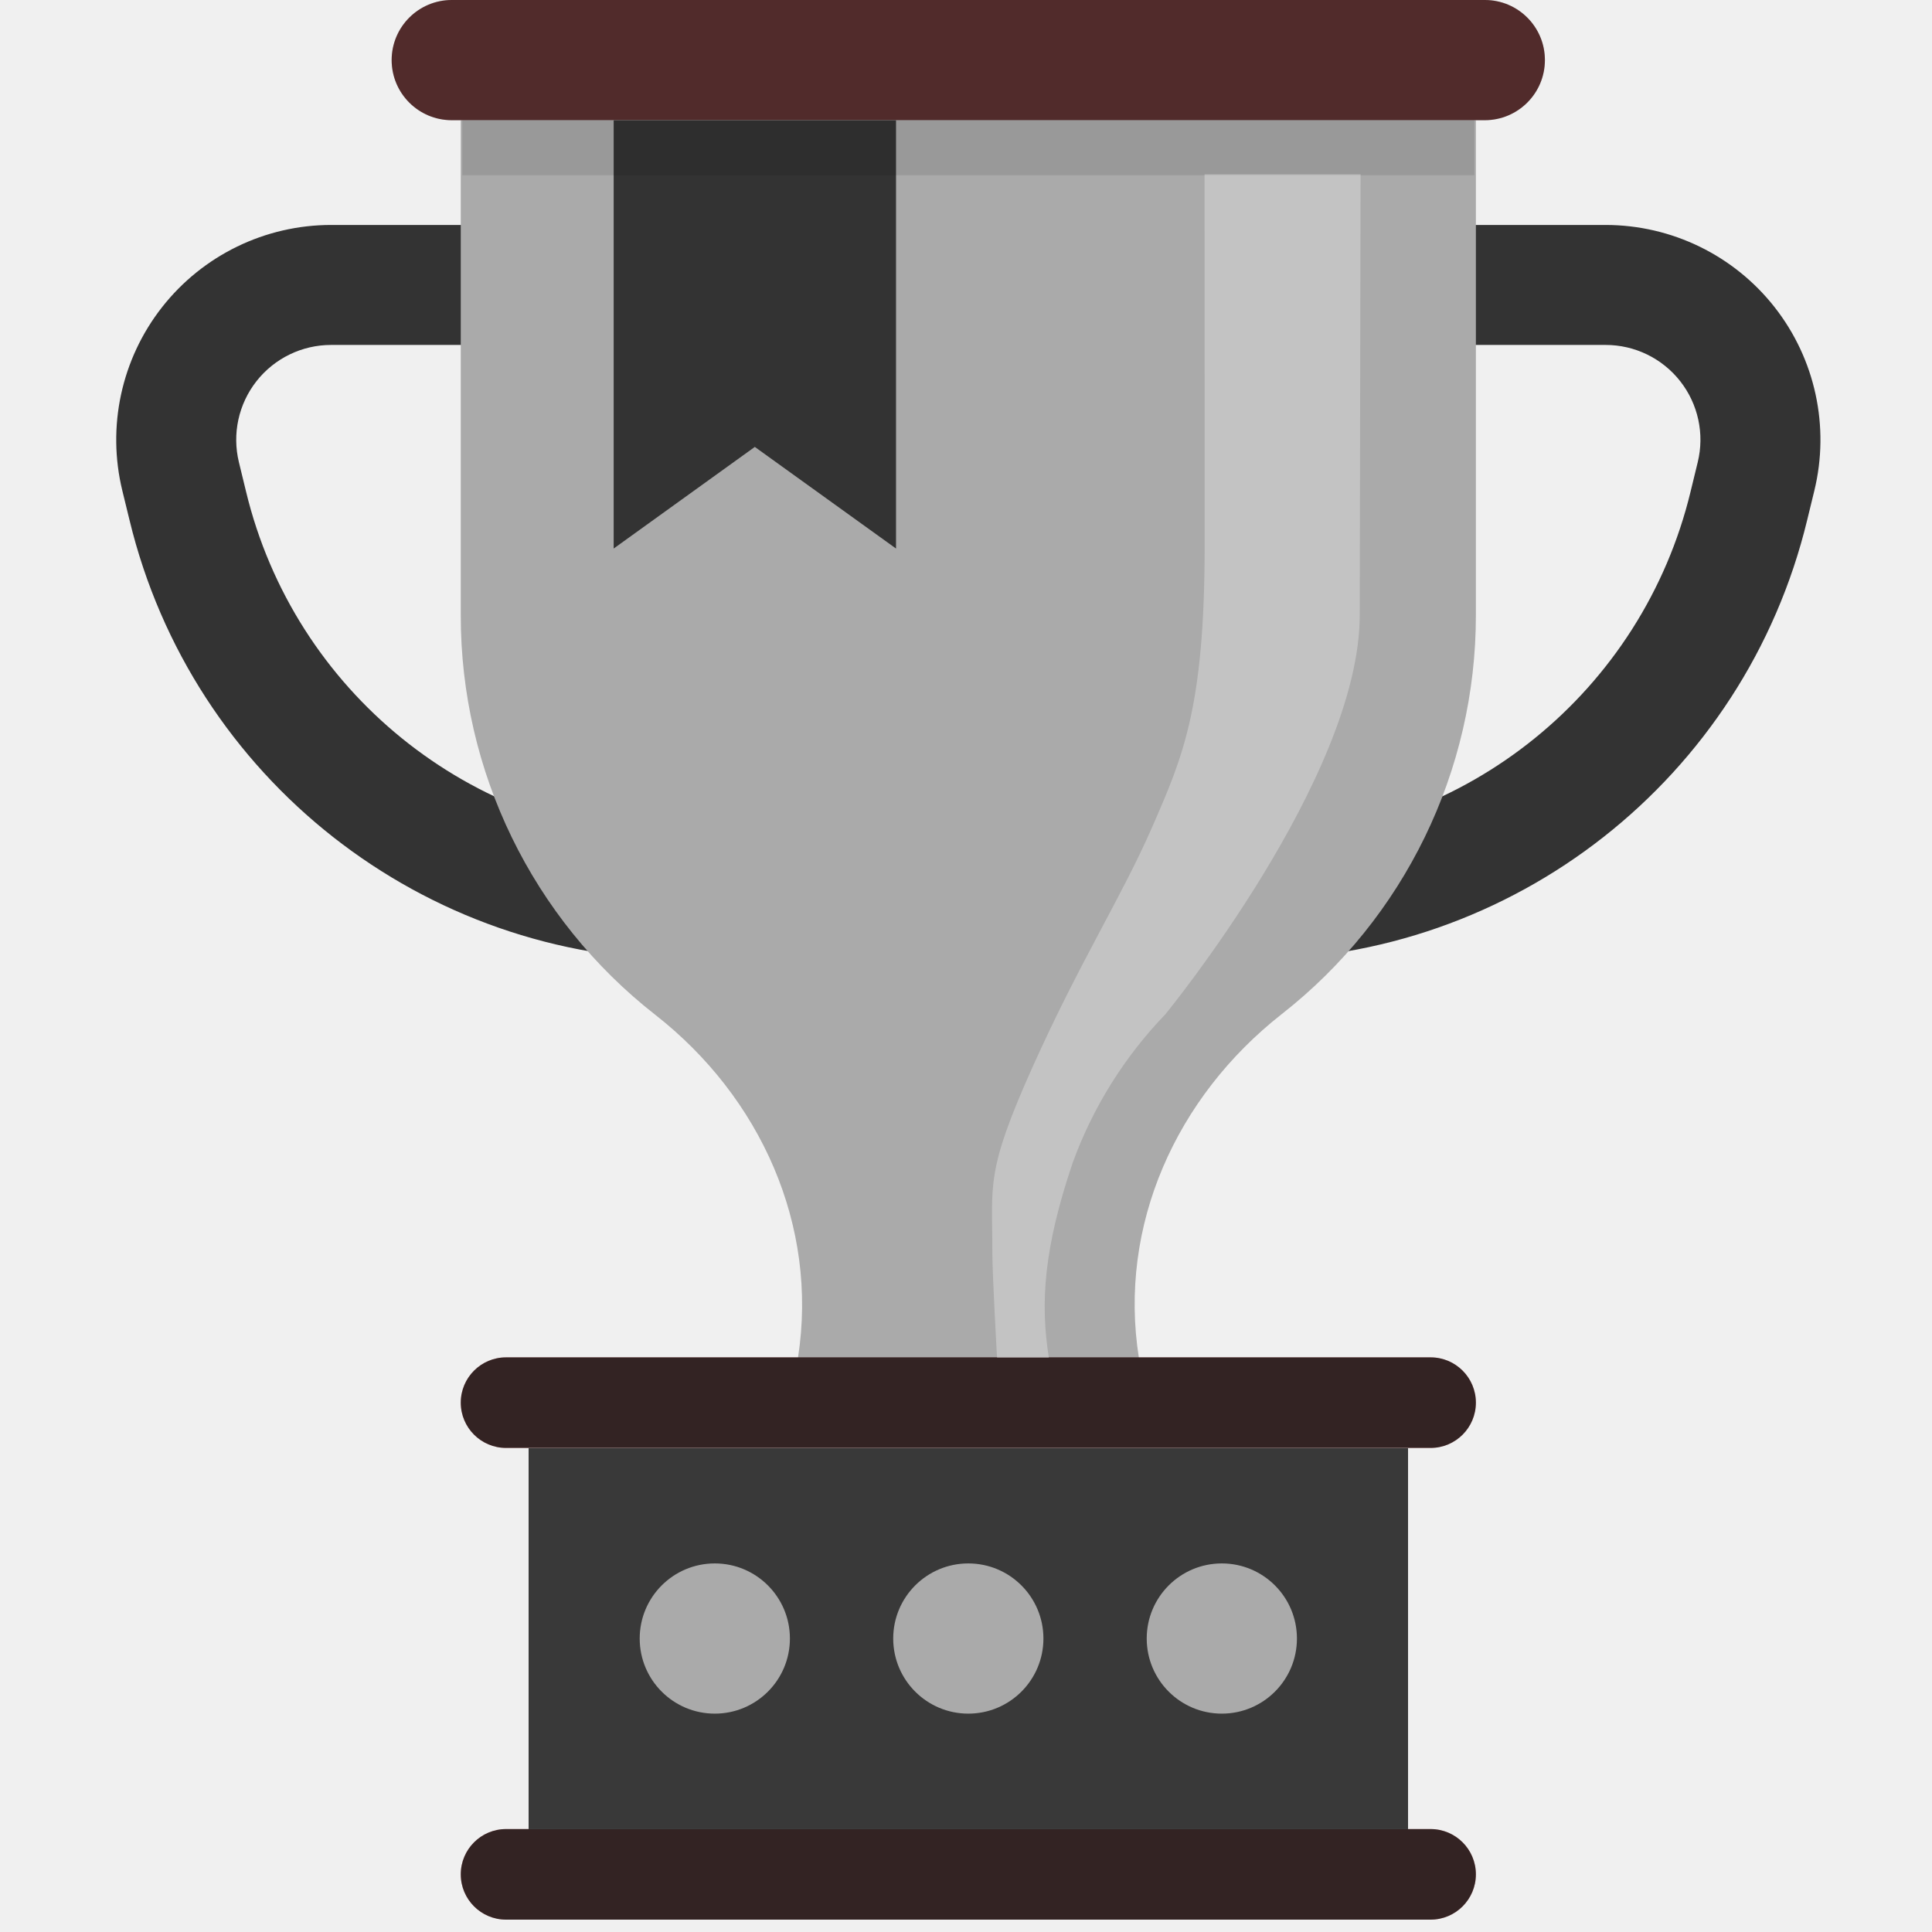
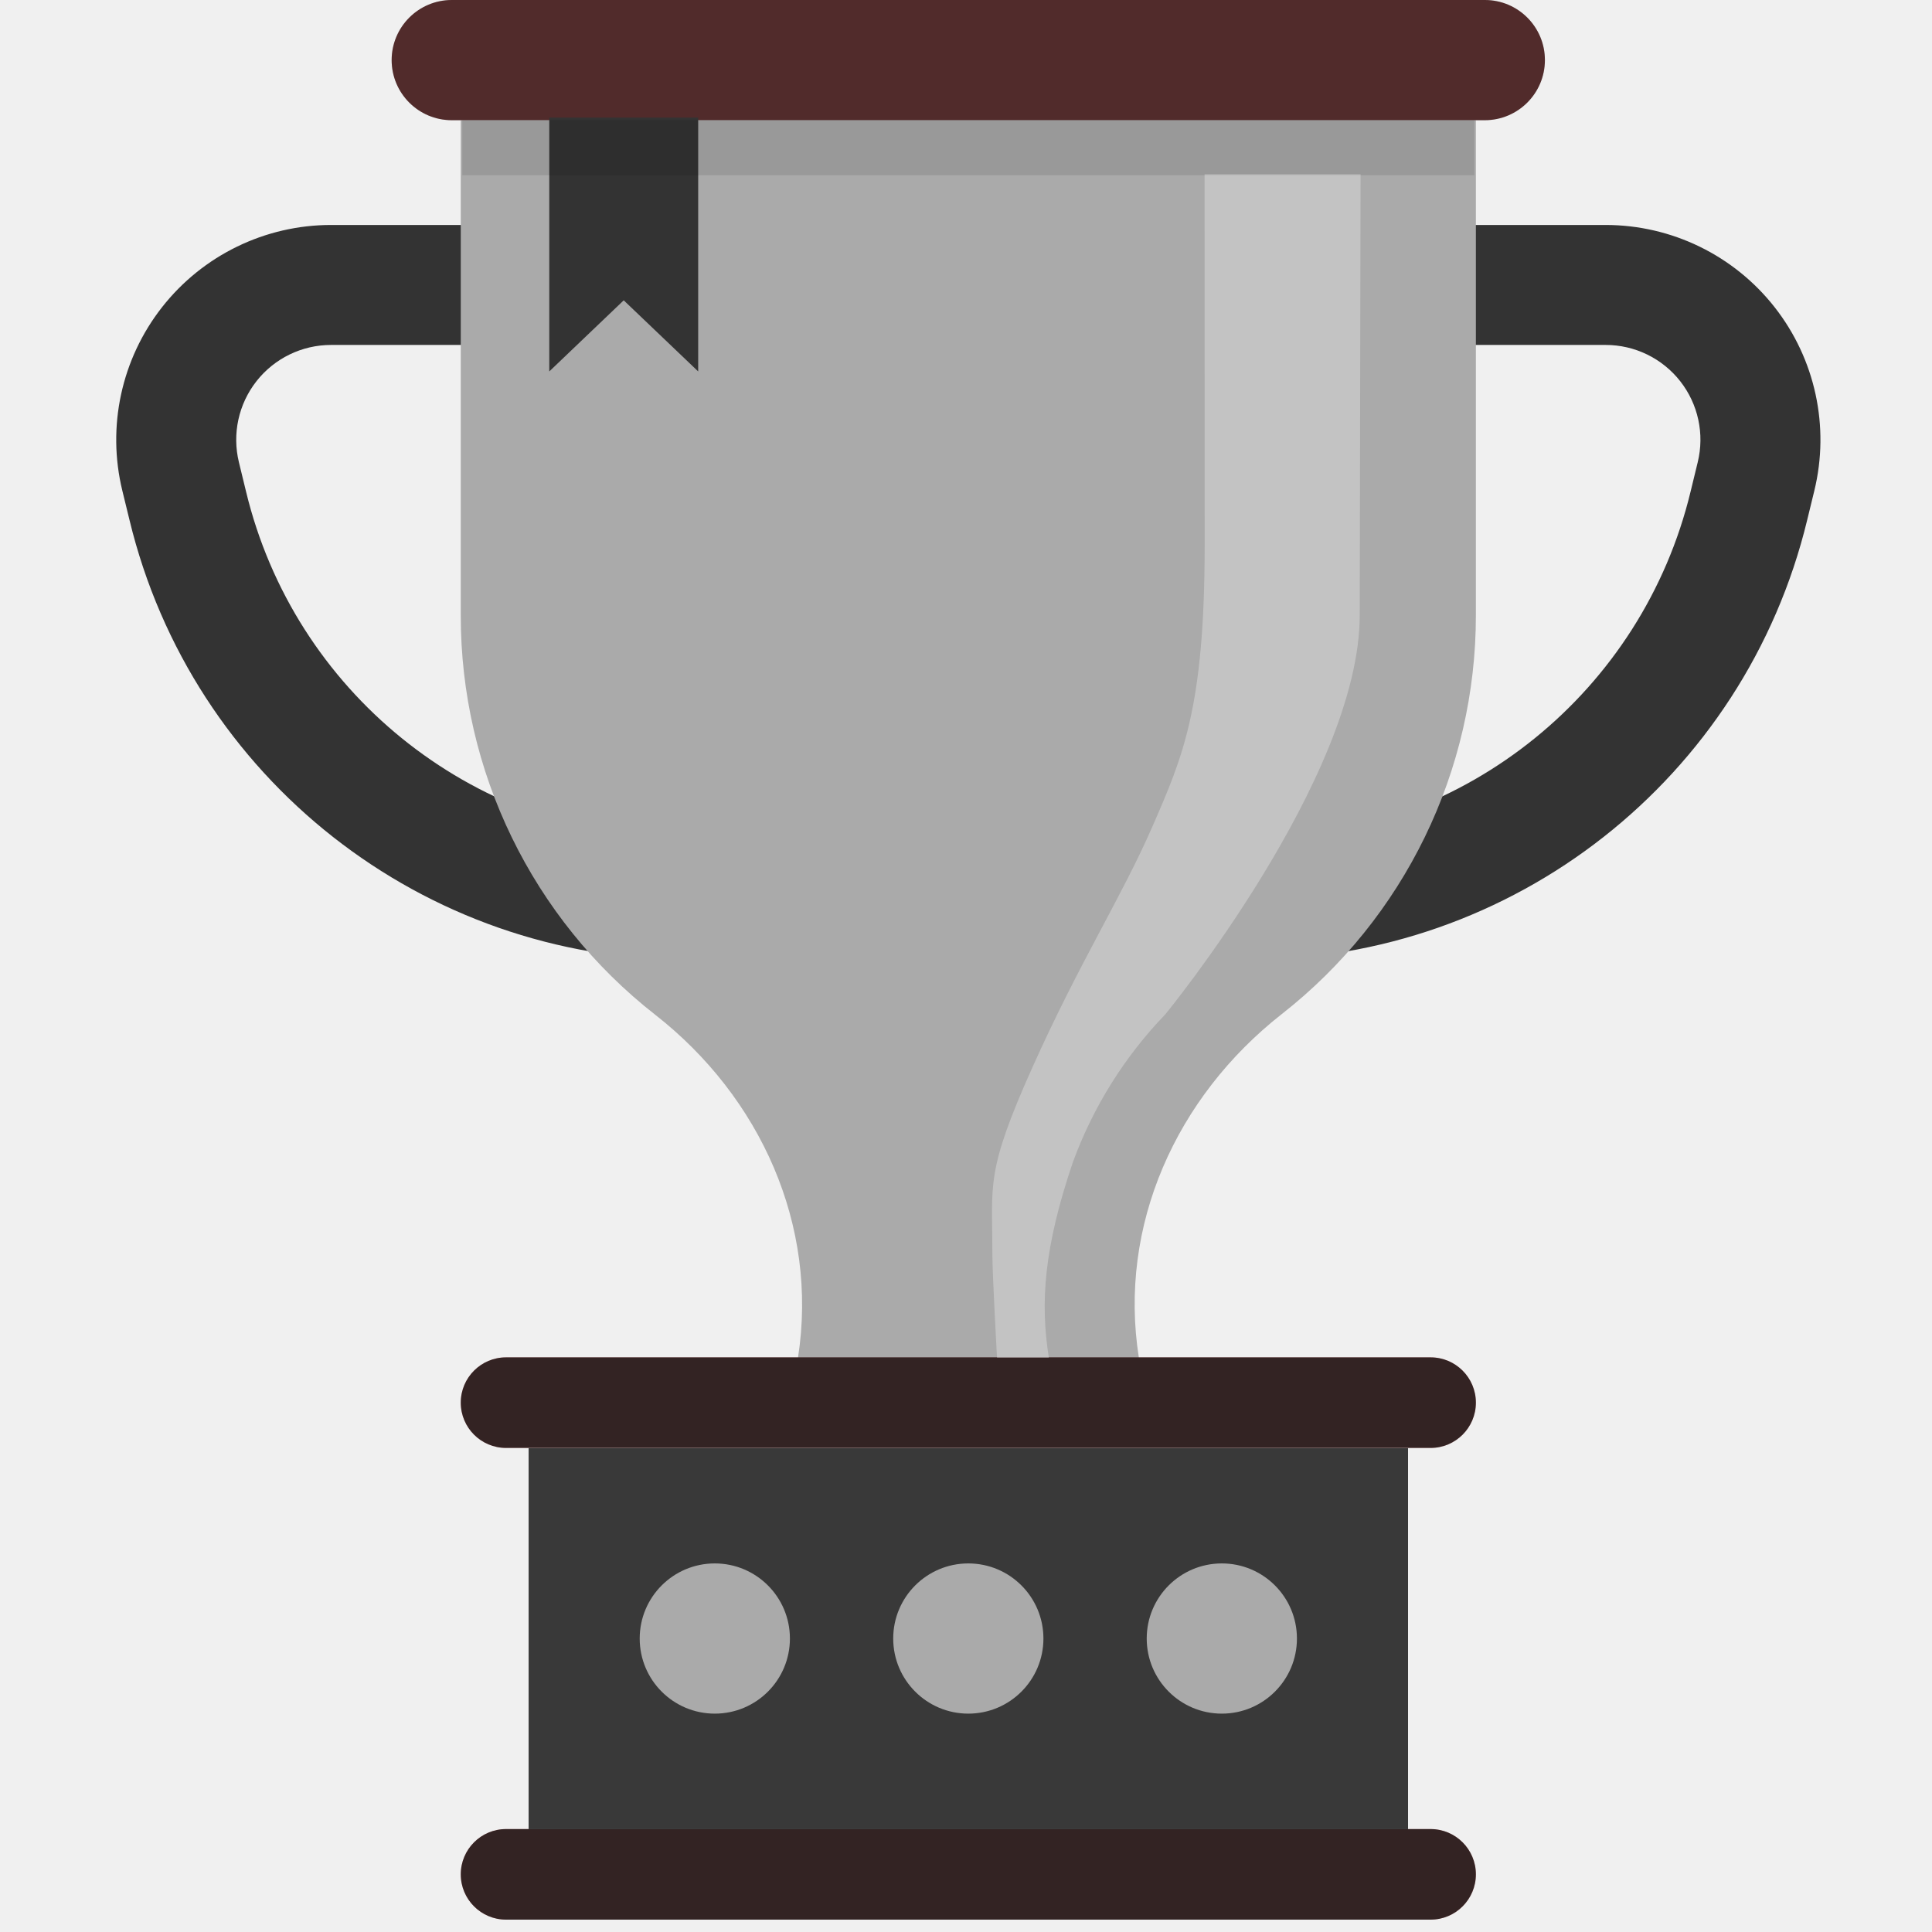
<svg xmlns="http://www.w3.org/2000/svg" width="120" height="120" viewBox="0 0 120 120">
  <g id="trophy_square" data-name="trophy square" transform="translate(-1437 -444)">
    <rect id="Rectangle_61" data-name="Rectangle 61" width="120" height="120" transform="translate(1437 444)" fill="#00000000" />
    <g id="trophy_custom" data-name="trophy custom" transform="translate(1444.215 444)">
      <g id="Group_19" data-name="Group 19" transform="translate(0 13.973)">
        <path id="Path_96" data-name="Path 96" d="M305.35,105.644h-3.879a3.724,3.724,0,0,1-3.622-4.609l9.311-38.192A3.731,3.731,0,0,1,310.783,60H327.6a13.345,13.345,0,0,1,12.966,16.51l-.443,1.818A35.709,35.709,0,0,1,305.35,105.644Zm8.357-38.192-7.489,30.725a28.267,28.267,0,0,0,26.663-21.615l.443-1.822a5.887,5.887,0,0,0-5.723-7.288Z" transform="translate(-235.091 -60)" fill="#333" />
        <path id="Path_97" data-name="Path 97" d="M29.534,78.328,29.09,76.51A13.345,13.345,0,0,1,42.057,60H58.876A3.73,3.73,0,0,1,62.5,62.843l9.311,38.192a3.724,3.724,0,0,1-3.625,4.609H64.3A35.7,35.7,0,0,1,29.534,78.328ZM42.057,67.452A5.891,5.891,0,0,0,36.33,74.74l.443,1.822A28.264,28.264,0,0,0,63.437,98.177L55.947,67.452Z" transform="translate(-28.705 -60)" fill="#333" />
      </g>
      <path id="Path_98" data-name="Path 98" d="M120.616,32.064V62.8A31.447,31.447,0,0,0,132.7,87.63c6.532,5.112,10.135,13.082,8.864,21.279l0,.022h21.171c-1.3-8.216,2.321-16.2,8.864-21.339A31.451,31.451,0,0,0,183.667,62.8V32.064H120.616Z" transform="translate(-99.212 -24.597)" fill="#aaa" />
      <path id="Path_99" data-name="Path 99" d="M180.854,362.032H123.429a2.813,2.813,0,1,0,0,5.626h57.425a2.813,2.813,0,1,0,0-5.626Z" transform="translate(-99.212 -277.724)" fill="#333" />
      <path id="Path_99_overlay" data-name="Path 99 overlay" d="M180.854,362.032H123.429a2.813,2.813,0,1,0,0,5.626h57.425a2.813,2.813,0,1,0,0-5.626Z" transform="translate(-99.212 -277.724)" fill="red" opacity="0.3" style="mix-blend-mode: color-burn;isolation: isolate" />
      <path id="Path_100" data-name="Path 100" d="M180.854,487.84H123.429a2.813,2.813,0,1,0,0,5.626h57.425a2.813,2.813,0,1,0,0-5.626Z" transform="translate(-99.212 -374.234)" fill="#333" />
      <path id="Path_100_overlay" data-name="Path 100 overlay" d="M180.854,487.84H123.429a2.813,2.813,0,1,0,0,5.626h57.425a2.813,2.813,0,1,0,0-5.626Z" transform="translate(-99.212 -374.234)" fill="red" opacity="0.3" style="mix-blend-mode: color-burn;isolation: isolate" />
      <rect id="Rectangle_59" data-name="Rectangle 59" width="54.623" height="23.668" transform="translate(25.618 89.946)" fill="#333" />
      <rect id="Rectangle_59_overlay" data-name="Rectangle 59 overlay" width="54.623" height="23.668" transform="translate(25.618 89.946)" fill="#464646" opacity="0.3" />
      <path id="Path_101" data-name="Path 101" d="M170.087,0H105.917a3.735,3.735,0,0,0-3.733,3.733h0a3.735,3.735,0,0,0,3.733,3.733h64.165a3.735,3.735,0,0,0,3.733-3.733h0A3.73,3.73,0,0,0,170.087,0Z" transform="translate(-85.073)" fill="#333" />
      <path id="Path_101_overlay" data-name="Path 101 overlay" d="M170.087,0H105.917a3.735,3.735,0,0,0-3.733,3.733h0a3.735,3.735,0,0,0,3.733,3.733h64.165a3.735,3.735,0,0,0,3.733-3.733h0A3.73,3.73,0,0,0,170.087,0Z" transform="translate(-85.073)" fill="red" opacity="0.15" />
      <g id="Group_20" data-name="Group 20" transform="translate(32.518 97.107)">
        <circle id="Ellipse_13" data-name="Ellipse 13" cx="4.665" cy="4.665" r="4.665" transform="translate(31.492)" fill="#aaa" />
        <circle id="Ellipse_14" data-name="Ellipse 14" cx="4.665" cy="4.665" r="4.665" transform="translate(15.746)" fill="#aaa" />
        <circle id="Ellipse_15" data-name="Ellipse 15" cx="4.665" cy="4.665" r="4.665" transform="translate(0)" fill="#aaa" />
      </g>
-       <path id="Ribbon" d="M178.938,58.668l-8.771-6.312L161.4,58.668v-26.6h17.538Z" transform="translate(-130.499 -24.597)" fill="#333" />
+       <path id="Ribbon" d="M170.65,58.668l-4.626-4.417L161.4,58.668V42.9h9.25Z" transform="translate(-134.499 -35.597)" fill="#333" />
      <g id="Group_21" data-name="Group 21" transform="translate(21.501 7.452)" opacity="0.1">
        <rect id="Rectangle_60" data-name="Rectangle 60" width="62.854" height="3.435" fill="#010101" />
      </g>
      <path id="Shine" d="M172.832,35.326l.005,23.041c0,10.086-1.358,13.137-3.251,17.48s-4.5,8.376-7.436,14.92-2.5,7.247-2.5,11.531c0,1.422.292,6.534.292,6.534h3.217c-.541-3.426-.317-6.817,1.493-12.151a26.209,26.209,0,0,1,5.745-9.187S182.468,72.767,182.468,62.7l.052-27.378h-9.689Z" transform="translate(-105.228 -24.497)" fill="#fff" opacity="0.3" />
    </g>
  </g>
</svg>
